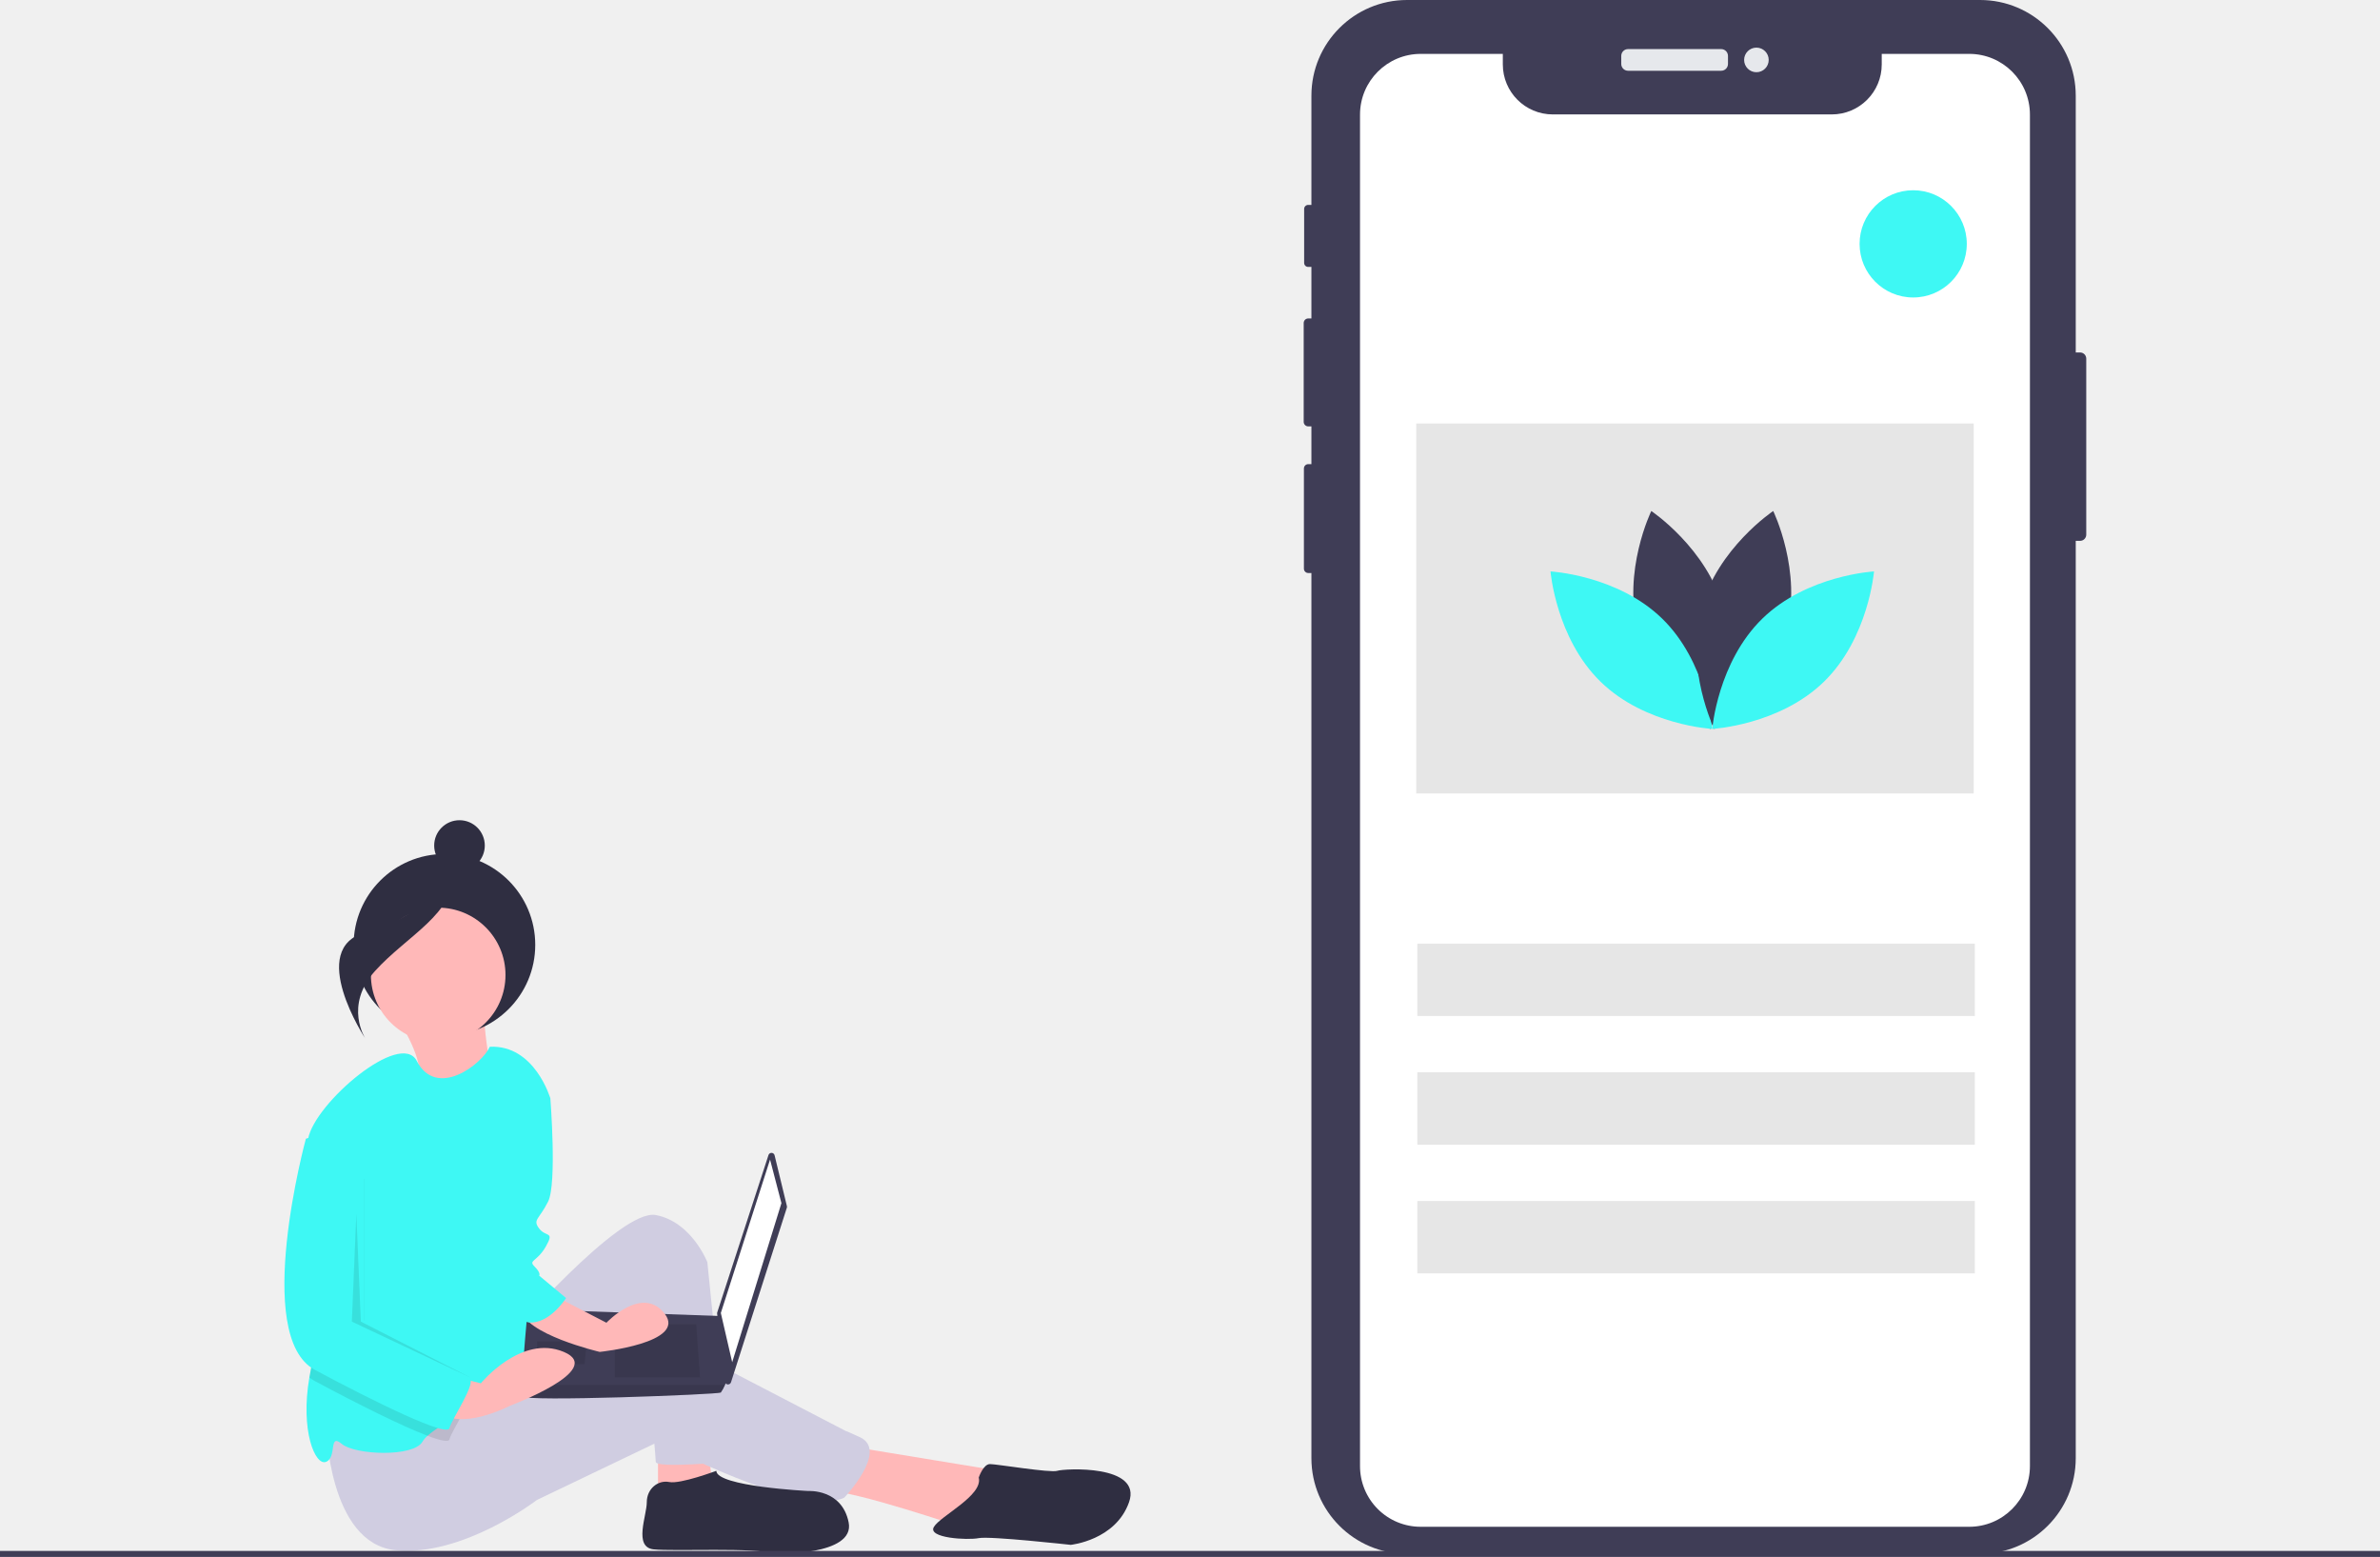
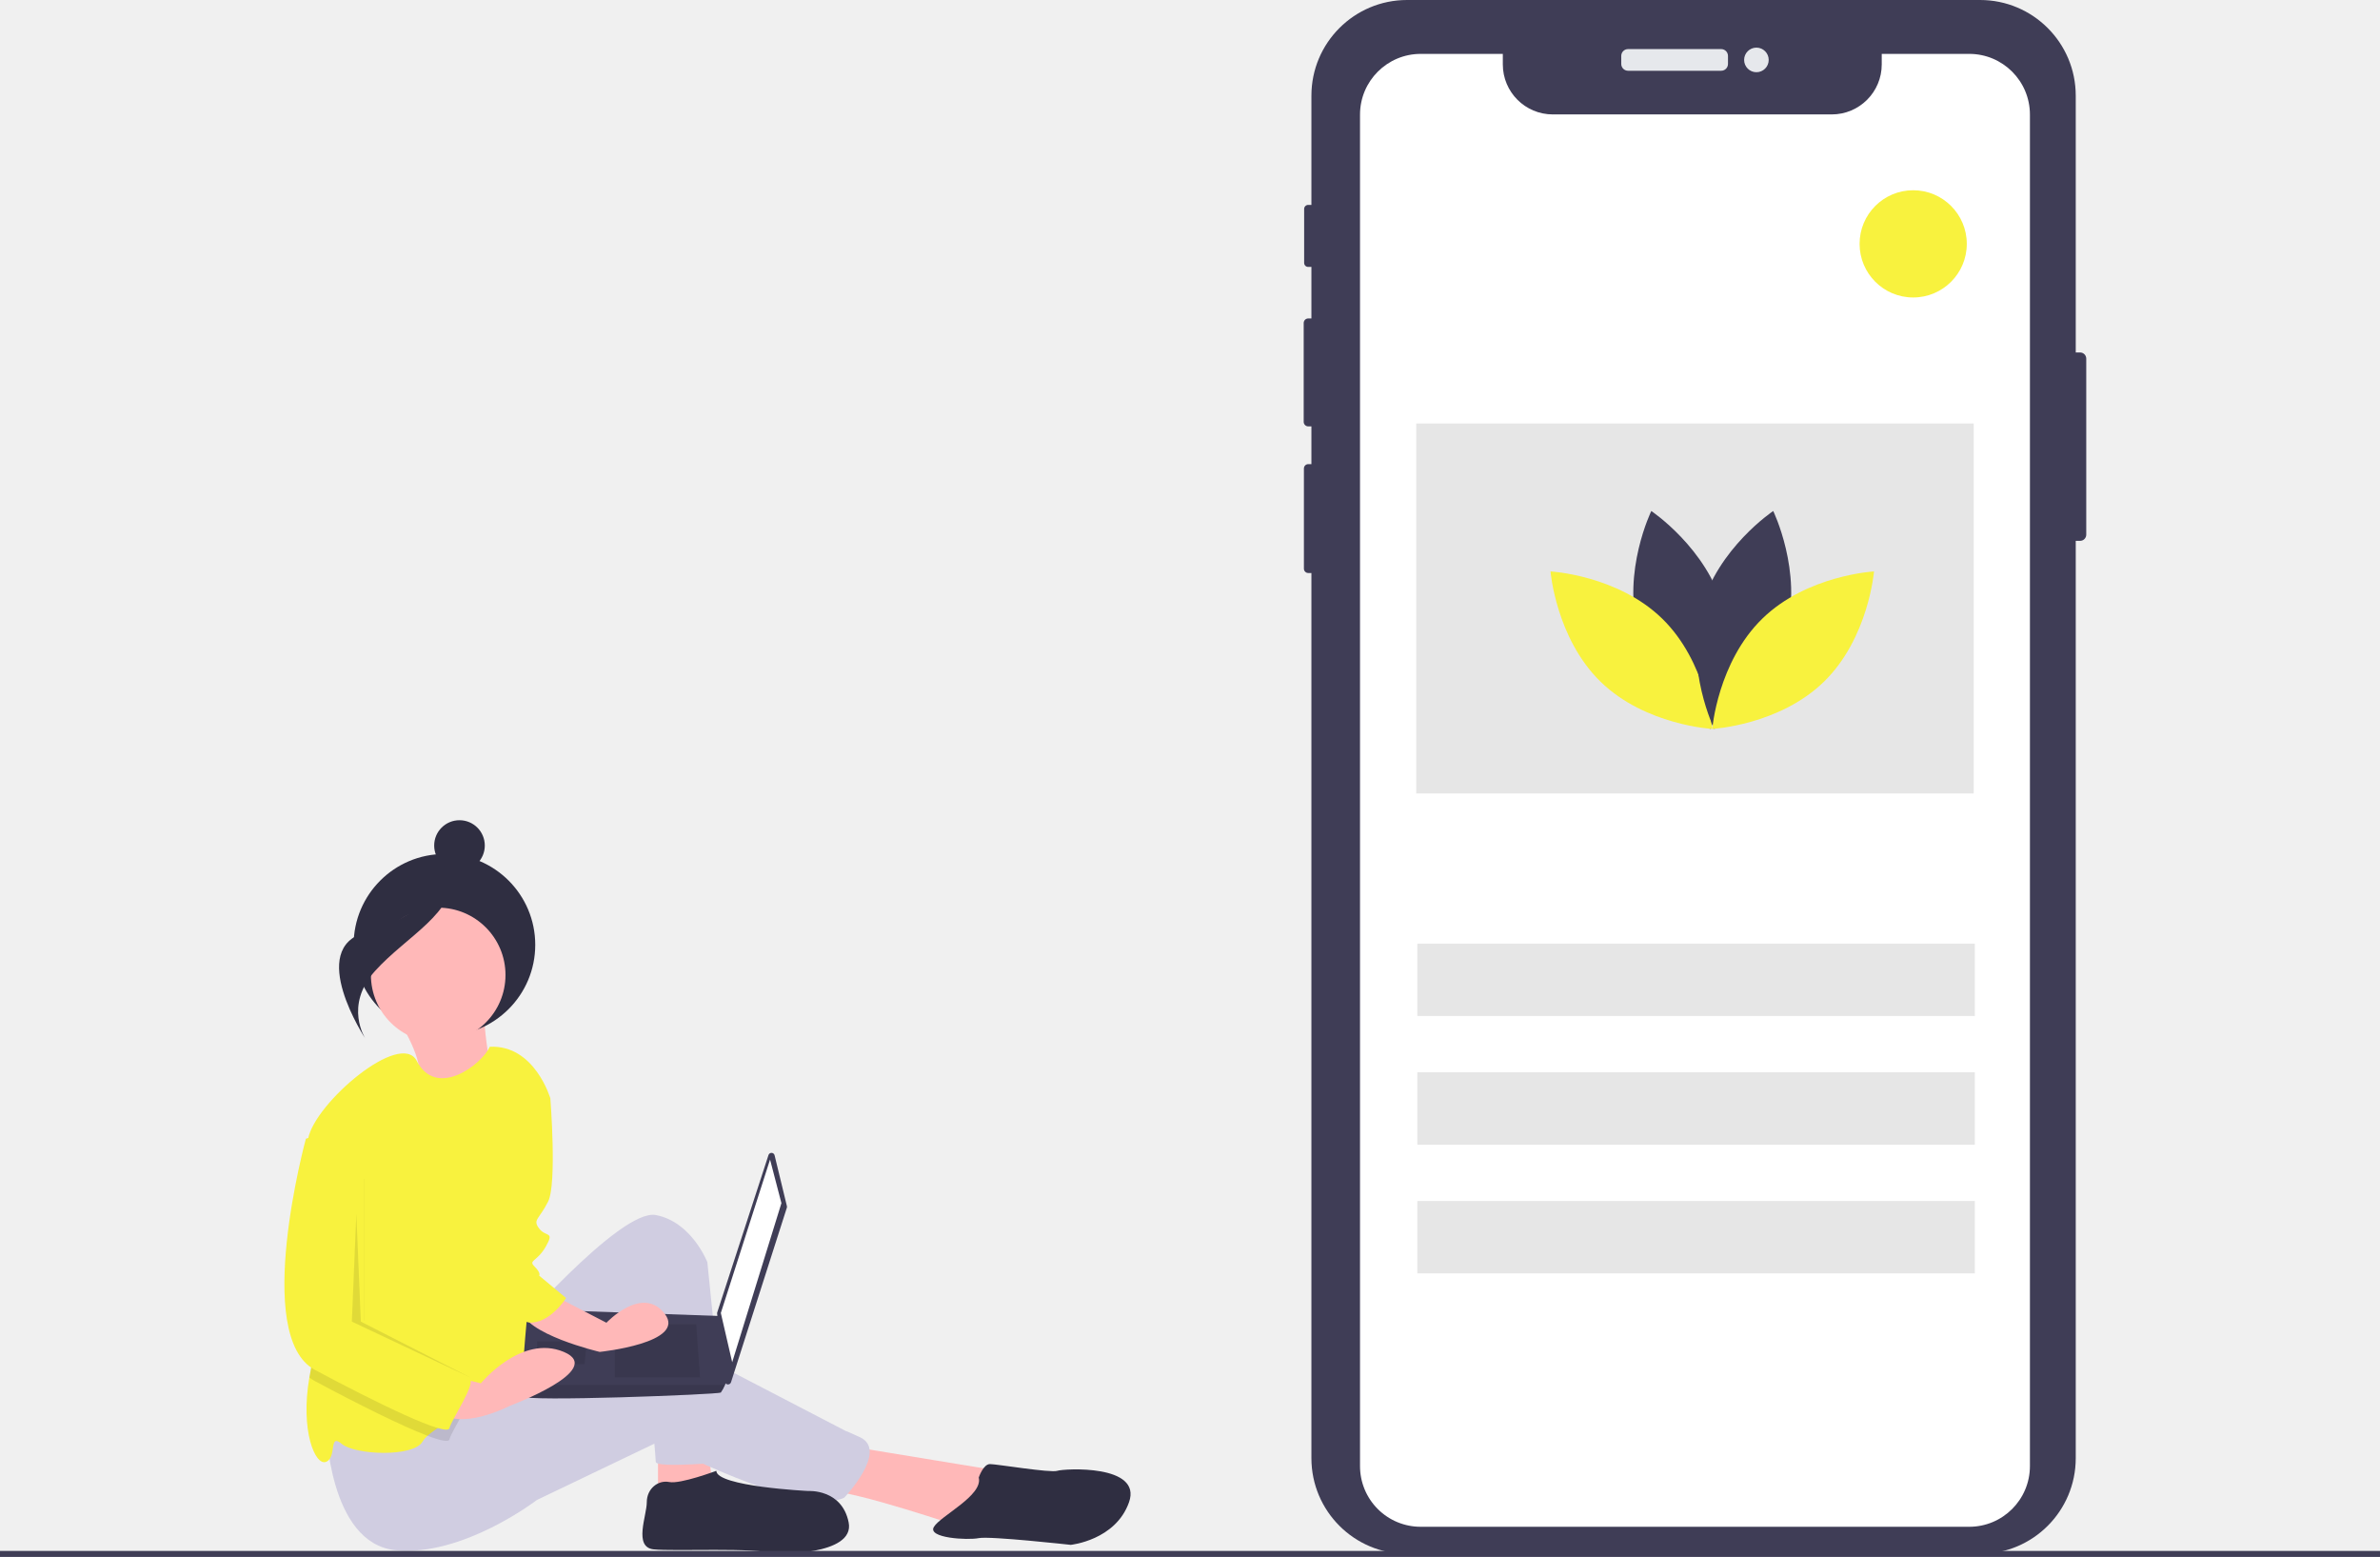
<svg xmlns="http://www.w3.org/2000/svg" id="e4e5ac1e-f7c3-49db-bea6-73c2d2e1dfe0" data-name="Layer 1" width="888" height="580.723" viewBox="0 0 888 580.723">
  <path d="M304.558,539.723s10.804,17.136,6.946,21.776,28.95,4.756,28.95,4.756-4.928-24.928-3.478-30.665Z" transform="translate(-156 -159.6383)" fill="#ffb8b8" />
  <circle cx="165.825" cy="352.416" r="33.88" fill="#2f2e41" />
  <polygon points="245.51 536.052 245.51 556.137 265.594 551.952 263.921 537.726 245.51 536.052" fill="#ffb8b8" />
  <path d="M472.642,699.038l56.069,9.205-14.226,20.921s-39.332-13.39-49.374-13.39S472.642,699.038,472.642,699.038Z" transform="translate(-156 -159.6383)" fill="#ffb8b8" />
  <path d="M345.441,658.869s41.843-48.537,55.232-46.027,19.248,17.574,19.248,17.574l7.532,74.48s-26.779,2.511-26.779,0-5.021-56.069-5.021-56.069S356.32,735.859,335.399,678.117Z" transform="translate(-156 -159.6383)" fill="#d0cde1" />
  <path d="M277.656,691.506s.837,43.843,25.942,46.353,52.722-18.737,52.722-18.737l45.19-21.649s53.559,28.344,69.459,20.813c0,0,16.737-17.574,5.858-22.595s-.837,0-.837,0l-64.438-33.474s-12.553-3.347-34.311,5.858-51.048,13.39-51.048,13.39Z" transform="translate(-156 -159.6383)" fill="#d0cde1" />
  <circle cx="163.498" cy="363.66" r="25.106" fill="#ffb8b8" />
-   <path d="M355.483,593.594l-1.674,35.148s.837,46.027-6.695,49.374c-3.808,1.69-11.457,5.088-18.528,8.804-5.306,2.778-10.285,5.724-13.063,8.26a9.368,9.368,0,0,0-1.883,2.184c-3.347,5.858-25.106,5.021-30.127.837s-1.674,5.021-5.858,6.695c-4.05,1.623-9.666-11.649-6.226-31.466.109-.661.234-1.331.368-2.008,3.841-19.206-2.193-65.208-1.264-82.982a31.273,31.273,0,0,1,.427-4.05c2.511-13.39,34.545-40.638,40.537-29.03,7.381,14.327,24.336,1.239,27.248-5.281,16.737-.837,22.595,19.248,22.595,19.248Z" transform="translate(-156 -159.6383)" fill="#3ef8f4" />
+   <path d="M355.483,593.594l-1.674,35.148s.837,46.027-6.695,49.374c-3.808,1.69-11.457,5.088-18.528,8.804-5.306,2.778-10.285,5.724-13.063,8.26a9.368,9.368,0,0,0-1.883,2.184c-3.347,5.858-25.106,5.021-30.127.837s-1.674,5.021-5.858,6.695c-4.05,1.623-9.666-11.649-6.226-31.466.109-.661.234-1.331.368-2.008,3.841-19.206-2.193-65.208-1.264-82.982a31.273,31.273,0,0,1,.427-4.05c2.511-13.39,34.545-40.638,40.537-29.03,7.381,14.327,24.336,1.239,27.248-5.281,16.737-.837,22.595,19.248,22.595,19.248Z" transform="translate(-156 -159.6383)" fill="#f8f23e" />
  <path d="M423.268,708.243s-13.39,5.021-17.574,4.184-8.369,2.511-8.369,7.532-5.021,16.737,2.511,17.574,38.495-.837,45.19,1.674c0,0,30.127.837,27.616-11.716s-15.063-11.716-15.063-11.716S423.268,714.101,423.268,708.243Z" transform="translate(-156 -159.6383)" fill="#2f2e41" />
  <path d="M521.18,710.754s1.674-5.021,4.184-5.021,22.595,3.347,25.106,2.511,31.8-2.511,26.779,11.716-21.758,15.9-21.758,15.9-30.127-3.347-34.311-2.511-19.248,0-16.737-4.184S522.854,717.449,521.18,710.754Z" transform="translate(-156 -159.6383)" fill="#2f2e41" />
  <path d="M445.005,590.551l4.591,18.938a1.183,1.183,0,0,1-.023.639L428.747,675.211a1.183,1.183,0,0,1-2.302-.227l-2.881-25.353a1.183,1.183,0,0,1,.051-.5l19.116-58.667A1.183,1.183,0,0,1,445.005,590.551Z" transform="translate(-156 -159.6383)" fill="#3f3d56" />
  <polygon points="287.316 432.512 291.555 448.761 273.186 508.105 268.947 489.737 287.316 432.512" fill="#fff" />
  <path d="M350.768,680.46c.706,2.119,73.473-.706,74.18-1.413a15.335,15.335,0,0,0,1.554-2.826c.664-1.413,1.272-2.826,1.272-2.826l-2.826-22.876L352.887,647.962s-1.802,19.386-2.169,28.259A21.199,21.199,0,0,0,350.768,680.46Z" transform="translate(-156 -159.6383)" fill="#3f3d56" />
  <polygon points="259.763 493.975 261.176 513.757 229.385 513.757 229.385 493.975 259.763 493.975" opacity="0.1" />
  <polygon points="218.788 500.334 218.978 500.296 218.081 508.811 200.419 508.811 200.419 500.334 218.788 500.334" opacity="0.1" />
  <path d="M350.768,680.46c.706,2.119,73.473-.706,74.18-1.413a15.335,15.335,0,0,0,1.554-2.826h-75.784A21.199,21.199,0,0,0,350.768,680.46Z" transform="translate(-156 -159.6383)" opacity="0.1" />
  <circle cx="171.439" cy="315.379" r="9.442" fill="#2f2e41" />
  <path d="M324.599,485.295s-9.647,16.046-32.078,22.052-.183,39.715-.183,39.715-8.09-12.258,3.579-25.239S326.365,499.967,324.599,485.295Z" transform="translate(-156 -159.6383)" fill="#2f2e41" />
  <path d="M328.587,686.92c-2.067,3.908-4.494,7.967-4.904,9.607-.276,1.113-3.339.469-8.159-1.347-9.666-3.657-26.419-12.034-42.052-20.411a13.202,13.202,0,0,1-2.042-1.339c.109-.661.234-1.331.368-2.008,3.841-19.206-2.193-65.208-1.264-82.982l7.122-2.377,14.226,13.39v56.906s36.822,20.084,39.332,21.758C332.495,678.97,330.729,682.861,328.587,686.92Z" transform="translate(-156 -159.6383)" opacity="0.1" />
  <path d="M359.667,641.295l22.595,11.716s13.39-14.226,21.758-3.347S379.752,663.89,379.752,663.89s-28.453-6.695-29.29-15.9S359.667,641.295,359.667,641.295Z" transform="translate(-156 -159.6383)" fill="#ffb8b8" />
  <path d="M322.009,672.259l13.39,3.347S350.462,657.195,366.362,663.89s-20.084,20.084-20.084,20.084-19.248,10.042-26.779,1.674S322.009,672.259,322.009,672.259Z" transform="translate(-156 -159.6383)" fill="#ffb8b8" />
-   <path d="M351.299,561.794c.837.837,10.042,7.532,10.042,7.532s2.511,31.8-.837,38.495-5.858,6.695-3.347,10.042,5.858.837,2.511,6.695-6.695,5.021-4.184,7.532,1.674,3.347,1.674,3.347l10.042,8.369s-6.161,9.813-13.96,9.091-14.493-38.381-14.493-38.381Z" transform="translate(-156 -159.6383)" fill="#3ef8f4" />
-   <path d="M277.656,581.878l-7.532,2.511s-20.084,73.643,3.347,86.196,49.374,25.106,50.211,21.758S333.725,675.606,331.214,673.932s-39.332-21.758-39.332-21.758v-56.906Z" transform="translate(-156 -159.6383)" fill="#3ef8f4" />
+   <path d="M351.299,561.794c.837.837,10.042,7.532,10.042,7.532s2.511,31.8-.837,38.495-5.858,6.695-3.347,10.042,5.858.837,2.511,6.695-6.695,5.021-4.184,7.532,1.674,3.347,1.674,3.347l10.042,8.369s-6.161,9.813-13.96,9.091-14.493-38.381-14.493-38.381Z" transform="translate(-156 -159.6383)" fill="#f8f23e" />
+   <path d="M277.656,581.878l-7.532,2.511s-20.084,73.643,3.347,86.196,49.374,25.106,50.211,21.758S333.725,675.606,331.214,673.932s-39.332-21.758-39.332-21.758v-56.906Z" transform="translate(-156 -159.6383)" fill="#f8f23e" />
  <polygon points="132.953 452.785 131.28 492.954 175.633 513.876 134.627 492.954 132.953 452.785" opacity="0.1" />
  <path d="M934.4,293.398v65.68a2.296,2.296,0,0,1-2.29,2.29h-1.63v342.15a35.702,35.702,0,0,1-35.7,35.7H680.99a35.693,35.693,0,0,1-35.69-35.7v-330.15h-1.18a1.618,1.618,0,0,1-1.62-1.61V334.378a1.62,1.62,0,0,1,1.62-1.62h1.18V318.678h-1.19a1.696,1.696,0,0,1-1.69-1.7v-36.87a1.694,1.694,0,0,1,1.69-1.69h1.19v-19.22h-1.21a1.498,1.498,0,0,1-1.5-1.5v-20.12a1.507,1.507,0,0,1,1.5-1.51h1.21v-40.74a35.691,35.691,0,0,1,35.69-35.69H894.78a35.7,35.7,0,0,1,35.7,35.69v95.78h1.63A2.296,2.296,0,0,1,934.4,293.398Z" transform="translate(-156 -159.6383)" fill="#3f3d56" />
  <rect x="604.903" y="18.307" width="39.823" height="8.086" rx="2.542" fill="#e6e8ec" />
  <circle cx="655.335" cy="22.35" r="4.587" fill="#e6e8ec" />
  <path d="M913.385,202.388v504.09a22.65,22.65,0,0,1-22.65,22.64h-204.65a22.611,22.611,0,0,1-22.65-22.64v-504.09a22.649,22.649,0,0,1,22.65-22.65h30.63v3.93a18.65,18.65,0,0,0,18.65,18.65h104.08a18.65,18.65,0,0,0,18.65-18.65v-3.93h32.64A22.643,22.643,0,0,1,913.385,202.388Z" transform="translate(-156 -159.6383)" fill="#fff" />
  <rect x="528.827" y="351.959" width="208" height="27" fill="#e6e6e6" />
  <rect x="528.827" y="399.959" width="208" height="27" fill="#e6e6e6" />
  <rect x="528.827" y="447.959" width="208" height="27" fill="#e6e6e6" />
-   <circle cx="713.827" cy="90.959" r="20" fill="#3ef8f4" />
+   <circle cx="713.827" cy="90.959" r="20" fill="#f8f23e" />
  <rect x="528.41" y="157.959" width="208" height="138" fill="#e6e6e6" />
  <path d="M767.235,395.188c6.073,22.45,26.875,36.354,26.875,36.354s10.955-22.495,4.882-44.945-26.875-36.354-26.875-36.354S761.162,372.738,767.235,395.188Z" transform="translate(-156 -159.6383)" fill="#3f3d56" />
-   <path d="M776.159,390.363c16.665,16.223,18.7,41.16,18.7,41.16s-24.984-1.364-41.648-17.587-18.7-41.16-18.7-41.16S759.495,374.141,776.159,390.363Z" transform="translate(-156 -159.6383)" fill="#3ef8f4" />
+   <path d="M776.159,390.363c16.665,16.223,18.7,41.16,18.7,41.16s-24.984-1.364-41.648-17.587-18.7-41.16-18.7-41.16S759.495,374.141,776.159,390.363Z" transform="translate(-156 -159.6383)" fill="#f8f23e" />
  <path d="M822.484,395.188c-6.073,22.45-26.875,36.354-26.875,36.354s-10.955-22.495-4.882-44.945S817.602,350.243,817.602,350.243,828.557,372.738,822.484,395.188Z" transform="translate(-156 -159.6383)" fill="#3f3d56" />
-   <path d="M813.56,390.363c-16.665,16.223-18.7,41.16-18.7,41.16s24.984-1.364,41.648-17.587,18.7-41.16,18.7-41.16S830.225,374.141,813.56,390.363Z" transform="translate(-156 -159.6383)" fill="#3ef8f4" />
+   <path d="M813.56,390.363c-16.665,16.223-18.7,41.16-18.7,41.16s24.984-1.364,41.648-17.587,18.7-41.16,18.7-41.16S830.225,374.141,813.56,390.363Z" transform="translate(-156 -159.6383)" fill="#f8f23e" />
  <rect y="578.483" width="888" height="2.241" fill="#3f3d56" />
</svg>
